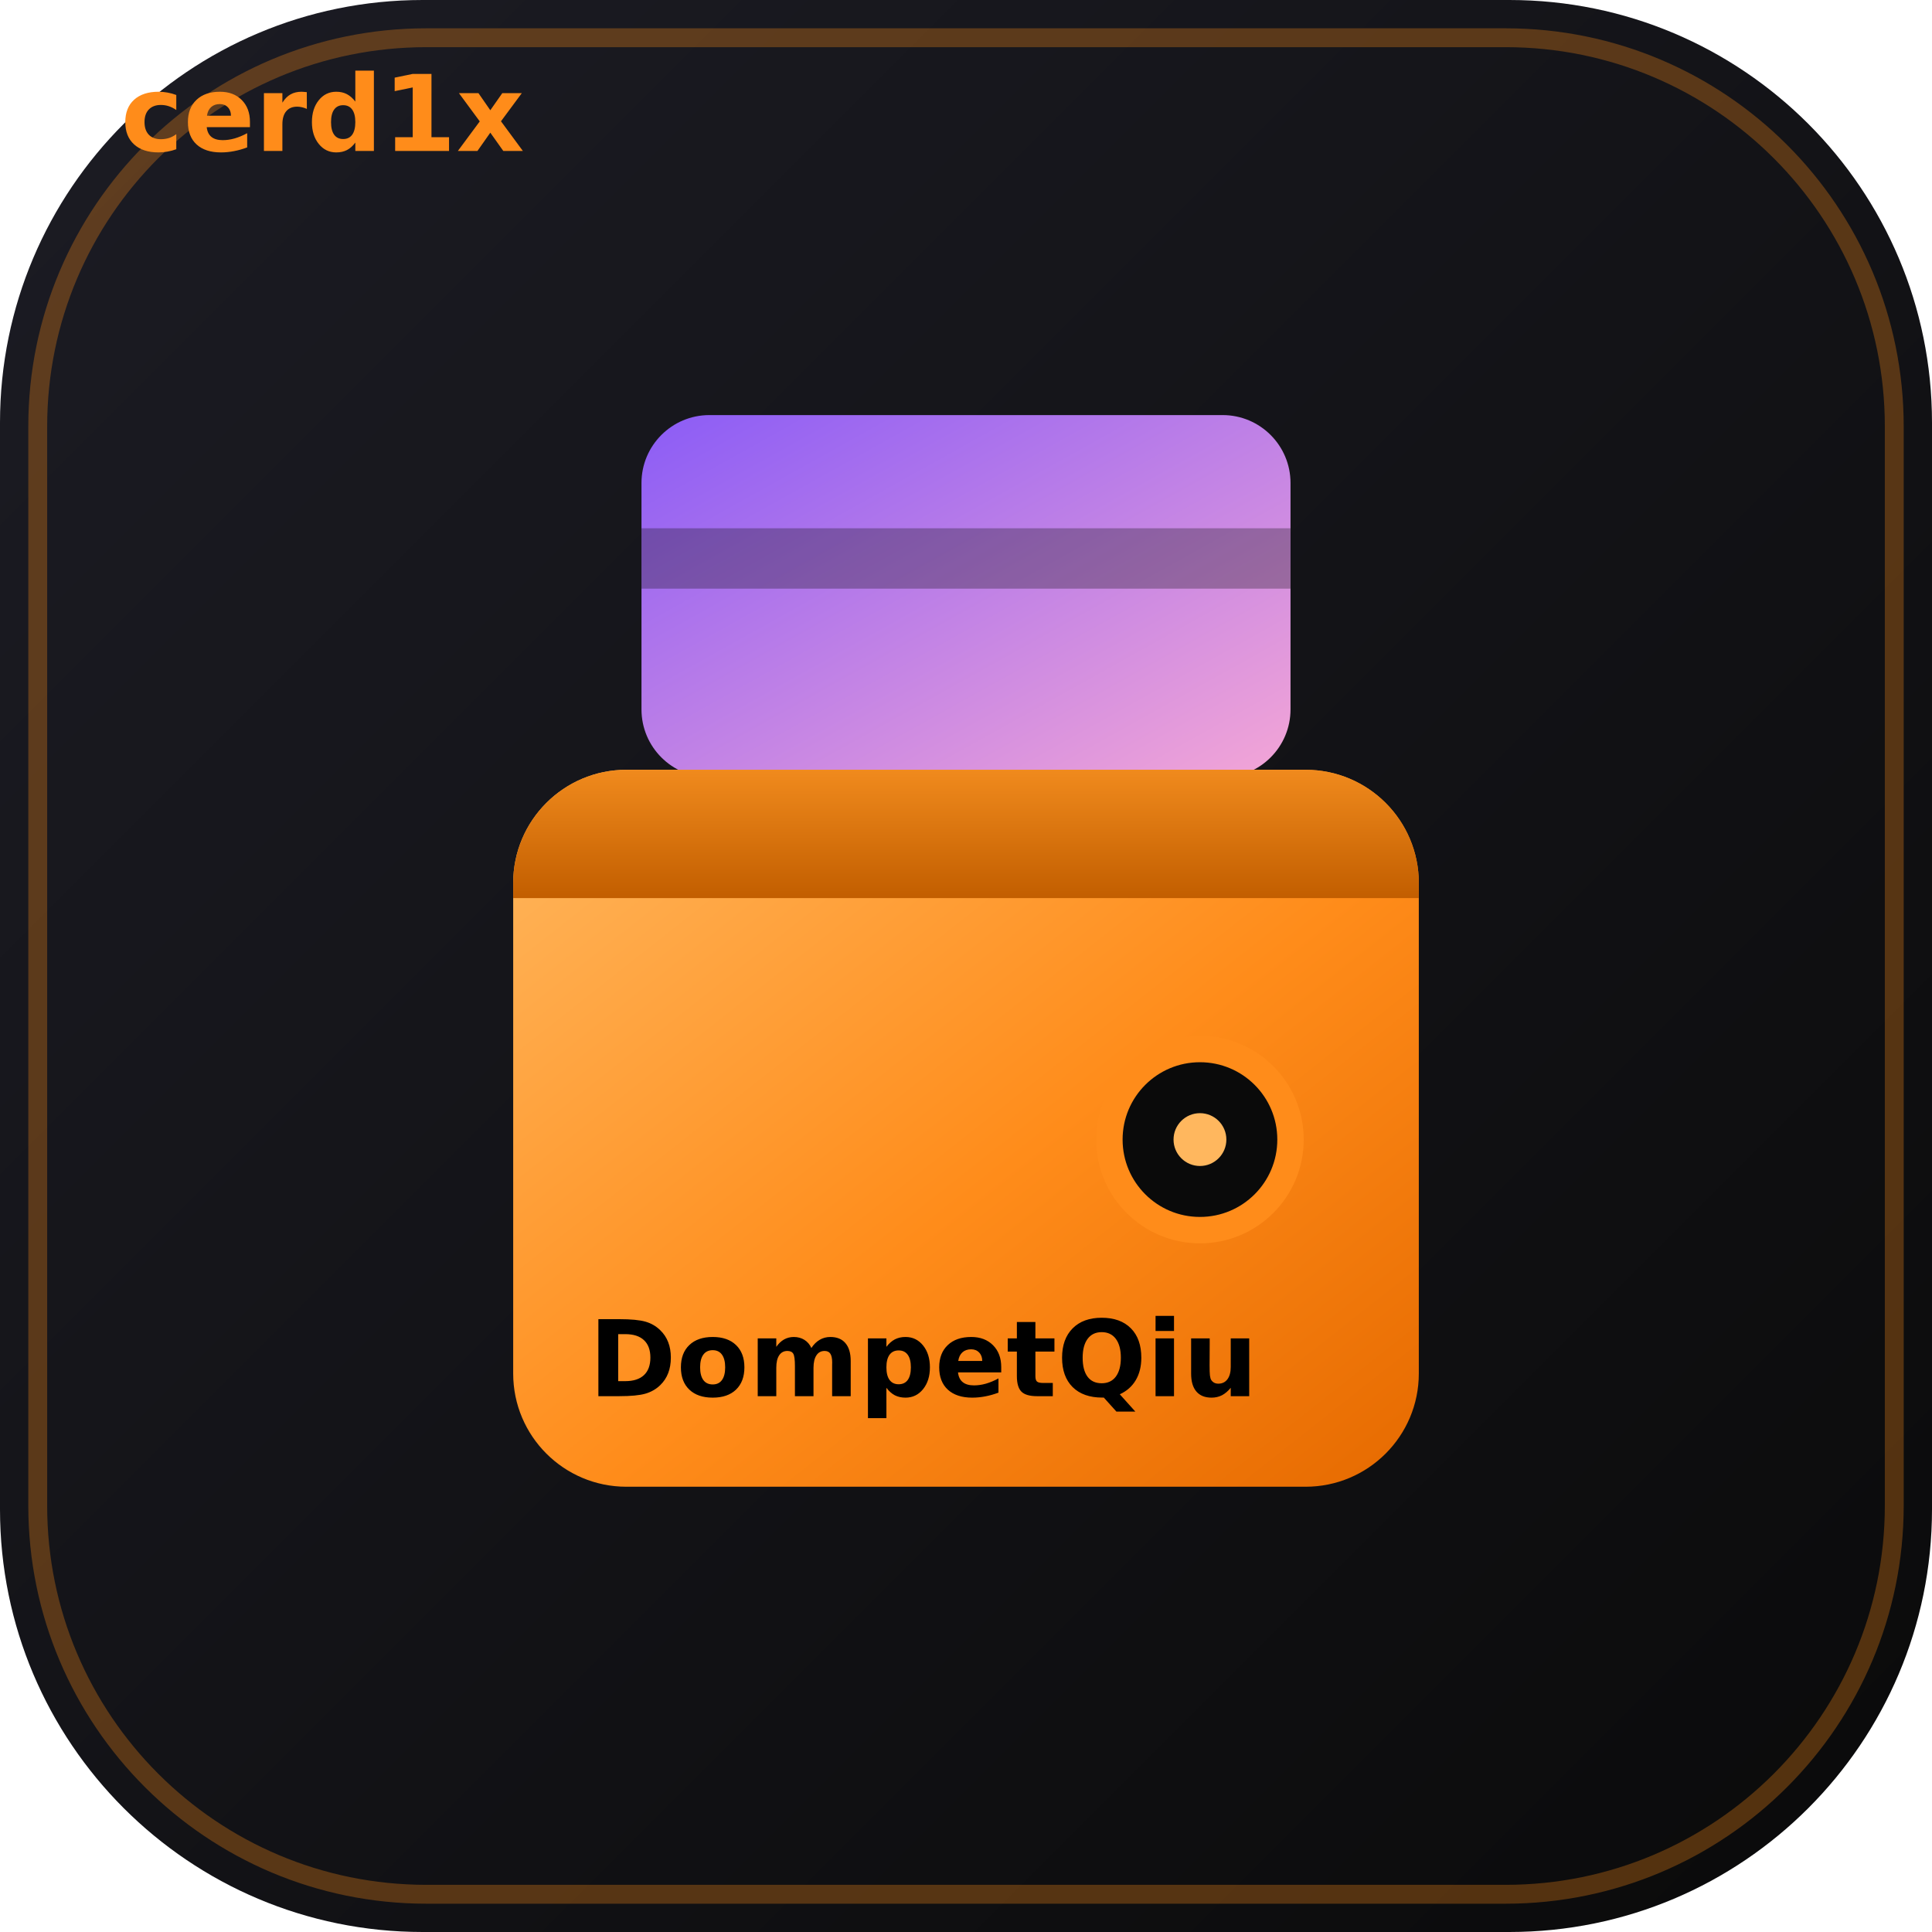
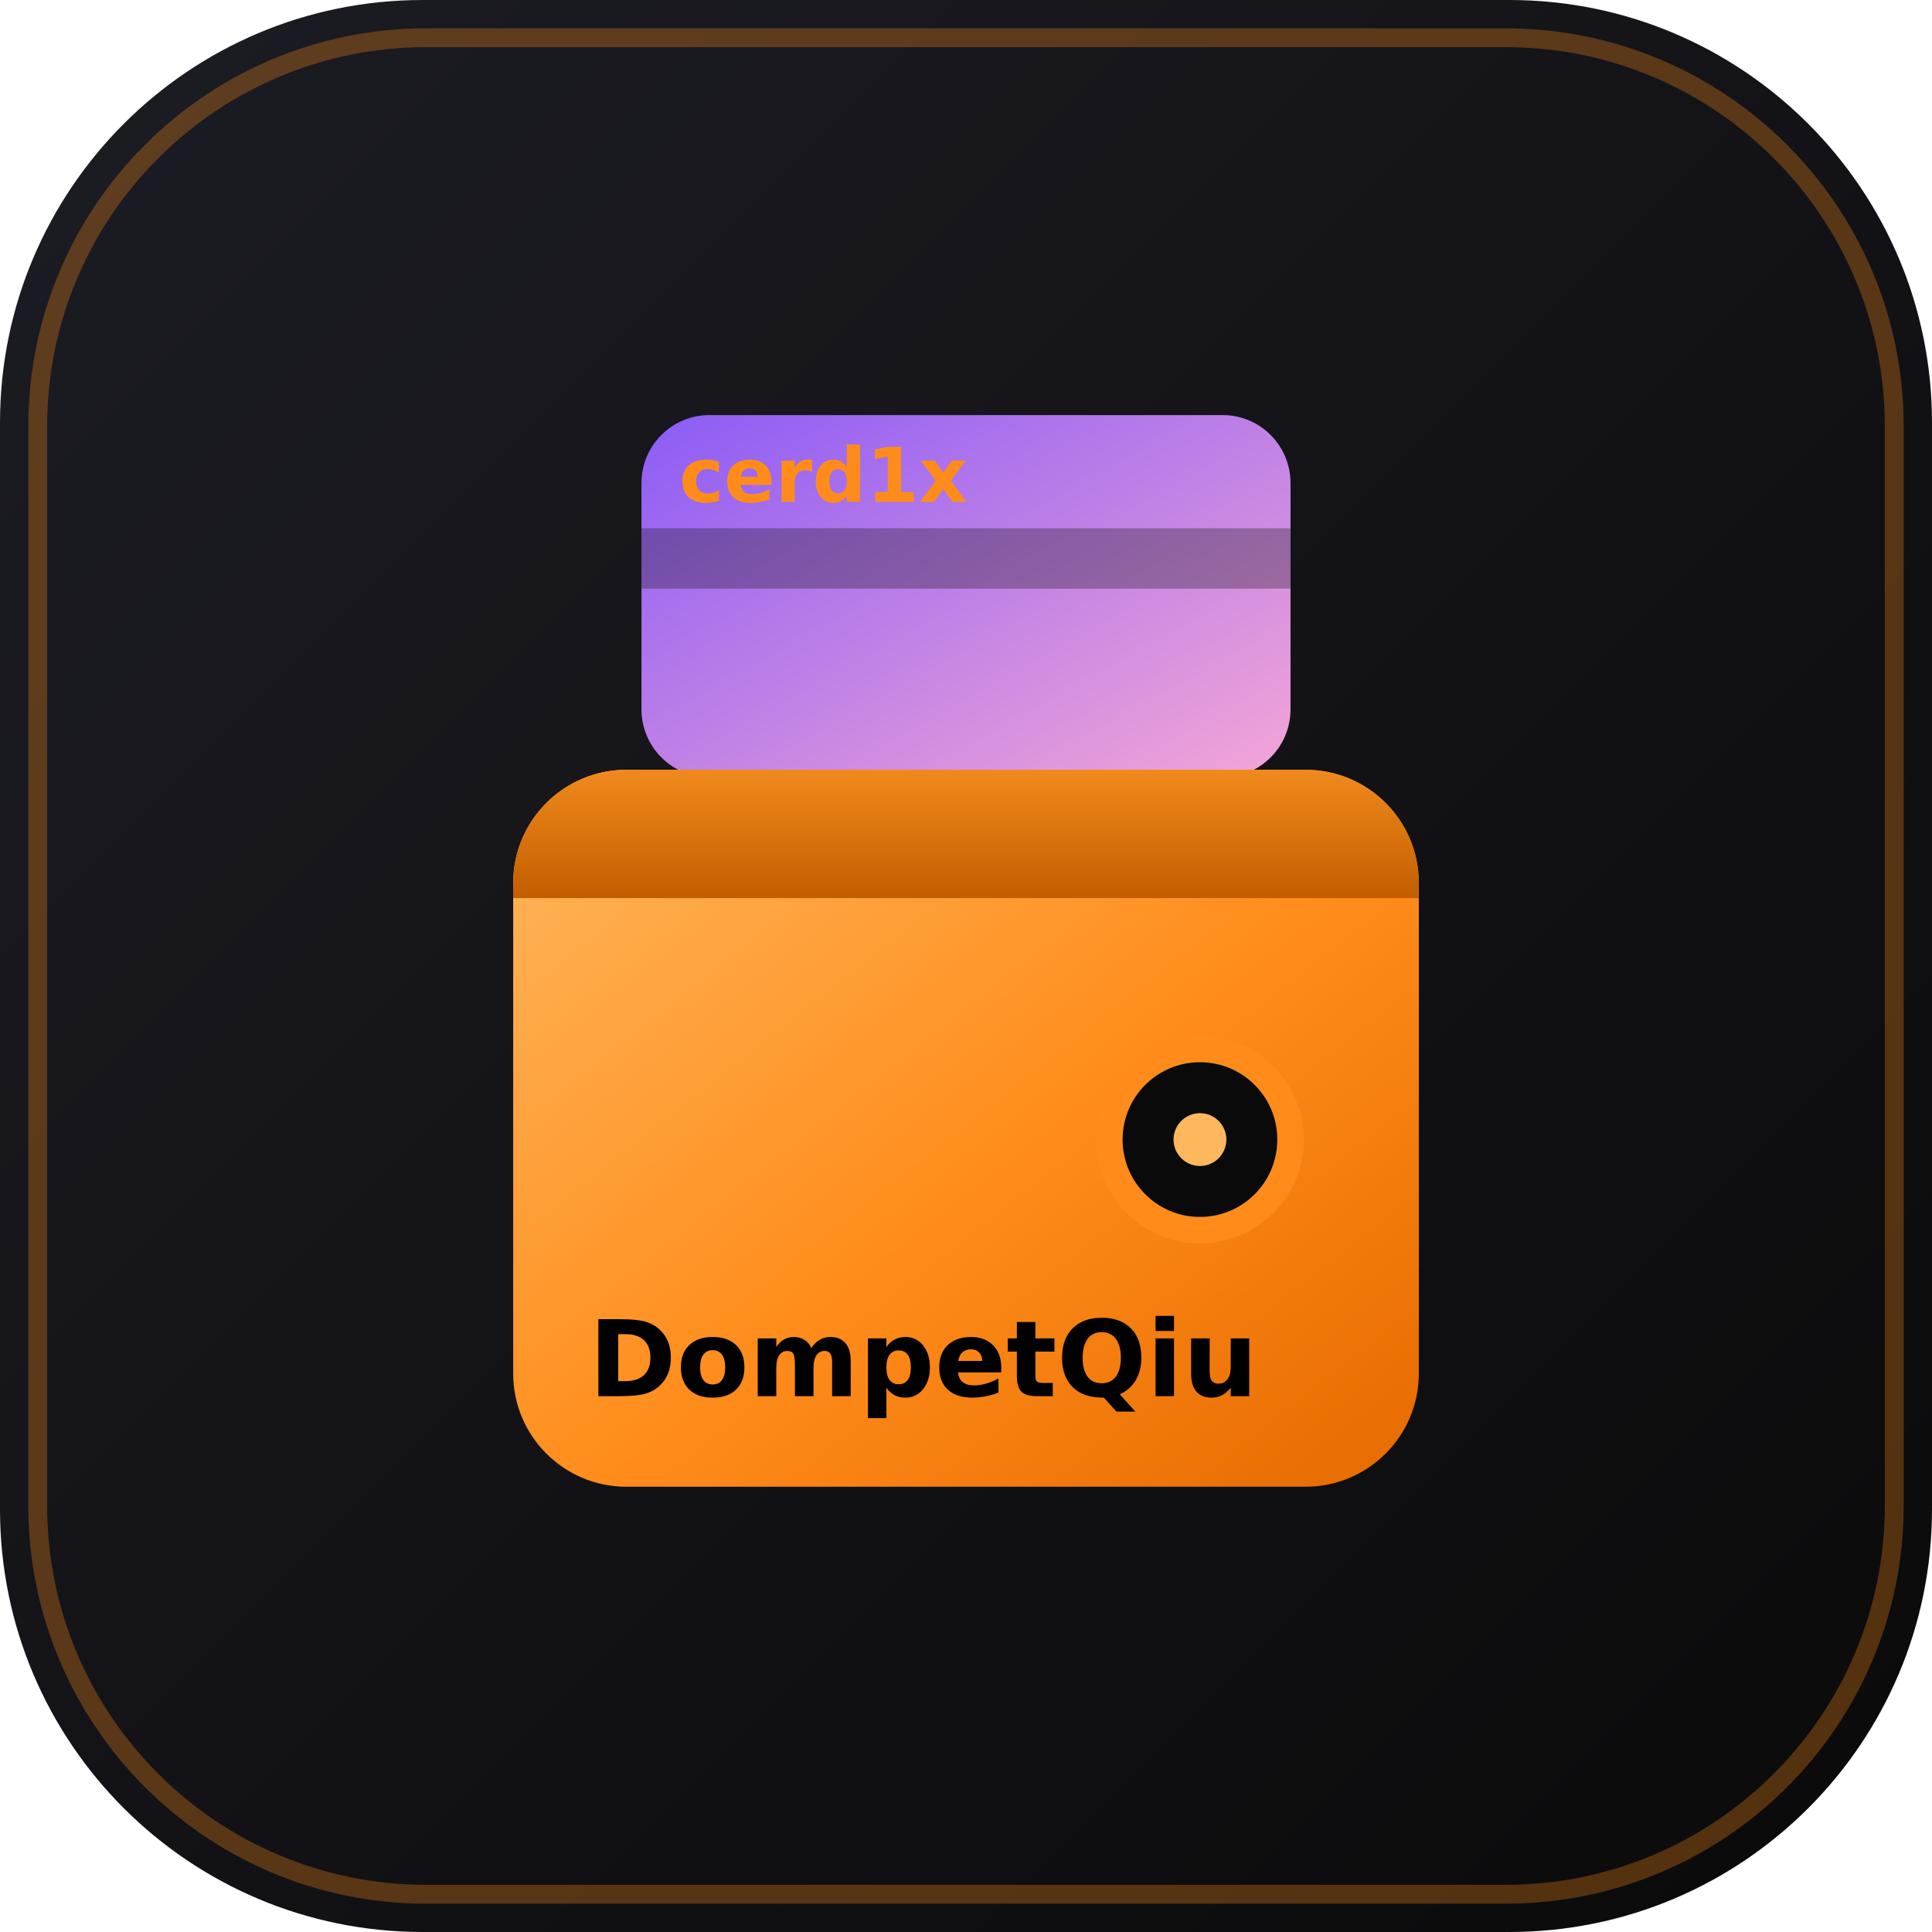
<svg xmlns="http://www.w3.org/2000/svg" width="512" height="512" viewBox="0 0 512 512">
  <defs>
    <linearGradient id="bg" x1="0" y1="0" x2="1" y2="1">
      <stop offset="0" stop-color="#1C1C24" />
      <stop offset="1" stop-color="#0A0A0A" />
    </linearGradient>
    <linearGradient id="orange" x1="0" y1="0" x2="1" y2="1">
      <stop offset="0" stop-color="#FFB75E" />
      <stop offset="0.55" stop-color="#FF8C1A" />
      <stop offset="1" stop-color="#E66A00" />
    </linearGradient>
    <linearGradient id="orangeDeep" x1="0" y1="0" x2="0" y2="1">
      <stop offset="0" stop-color="#F08A1D" />
      <stop offset="1" stop-color="#C25E00" />
    </linearGradient>
    <linearGradient id="accent" x1="0" y1="0" x2="1" y2="1">
      <stop offset="0" stop-color="#8B5CF6" />
      <stop offset="1" stop-color="#F4A6D6" />
    </linearGradient>
  </defs>
  <rect width="512" height="512" rx="112" fill="url(#bg)" />
  <rect x="10" y="10" width="492" height="492" rx="103" fill="none" stroke="#FF8C1A" stroke-opacity="0.30" stroke-width="5" />
  <rect x="170" y="110" width="172" height="96" rx="18" fill="url(#accent)" />
  <rect x="170" y="140" width="172" height="16" fill="#0A0A0A" opacity="0.30" />
  <rect x="136" y="204" width="240" height="190" rx="30" fill="url(#orange)" />
  <path d="M166 204 h180 a30 30 0 0 1 30 30 v4 h-240 v-4 a30 30 0 0 1 30 -30 z" fill="url(#orangeDeep)" />
-   <text x="32" y="40" font-family="DejaVu Sans, sans-serif" font-size="28" font-weight="bold" fill="#FF8C1A">cerd1x</text>
+   <text x="180" y="133" font-family="DejaVu Sans, sans-serif" font-size="20" font-weight="bold" fill="#FF8C1A">cerd1x</text>
  <text x="156" y="370" font-family="DejaVu Sans, sans-serif" font-size="28" font-weight="bold" fill="#000000">DompetQiu</text>
  <circle cx="318" cy="302" r="24" fill="#0A0A0A" />
  <circle cx="318" cy="302" r="24" fill="none" stroke="#FF8C1A" stroke-width="7" />
  <circle cx="318" cy="302" r="7" fill="#FFB75E" />
</svg>
